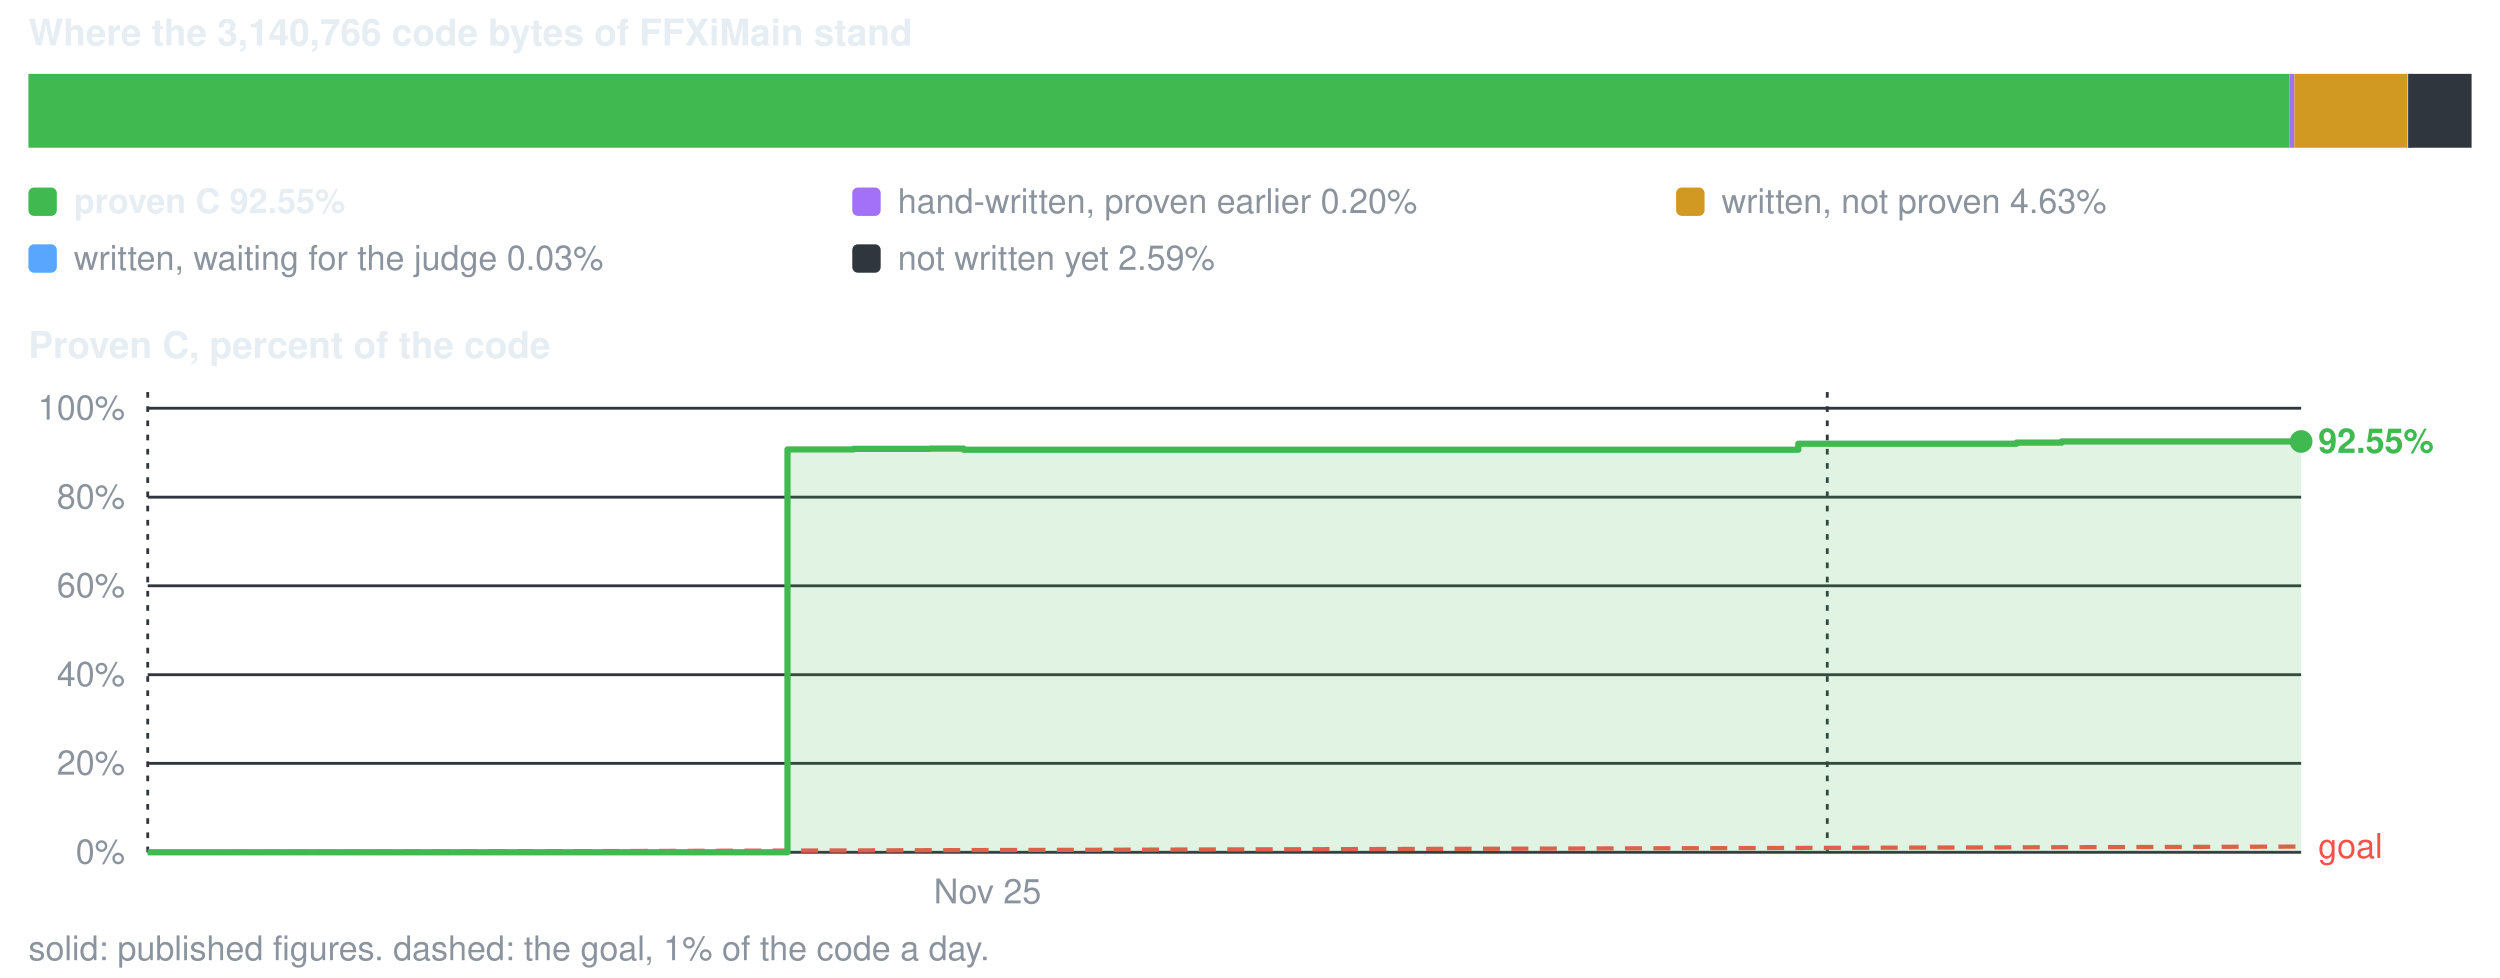
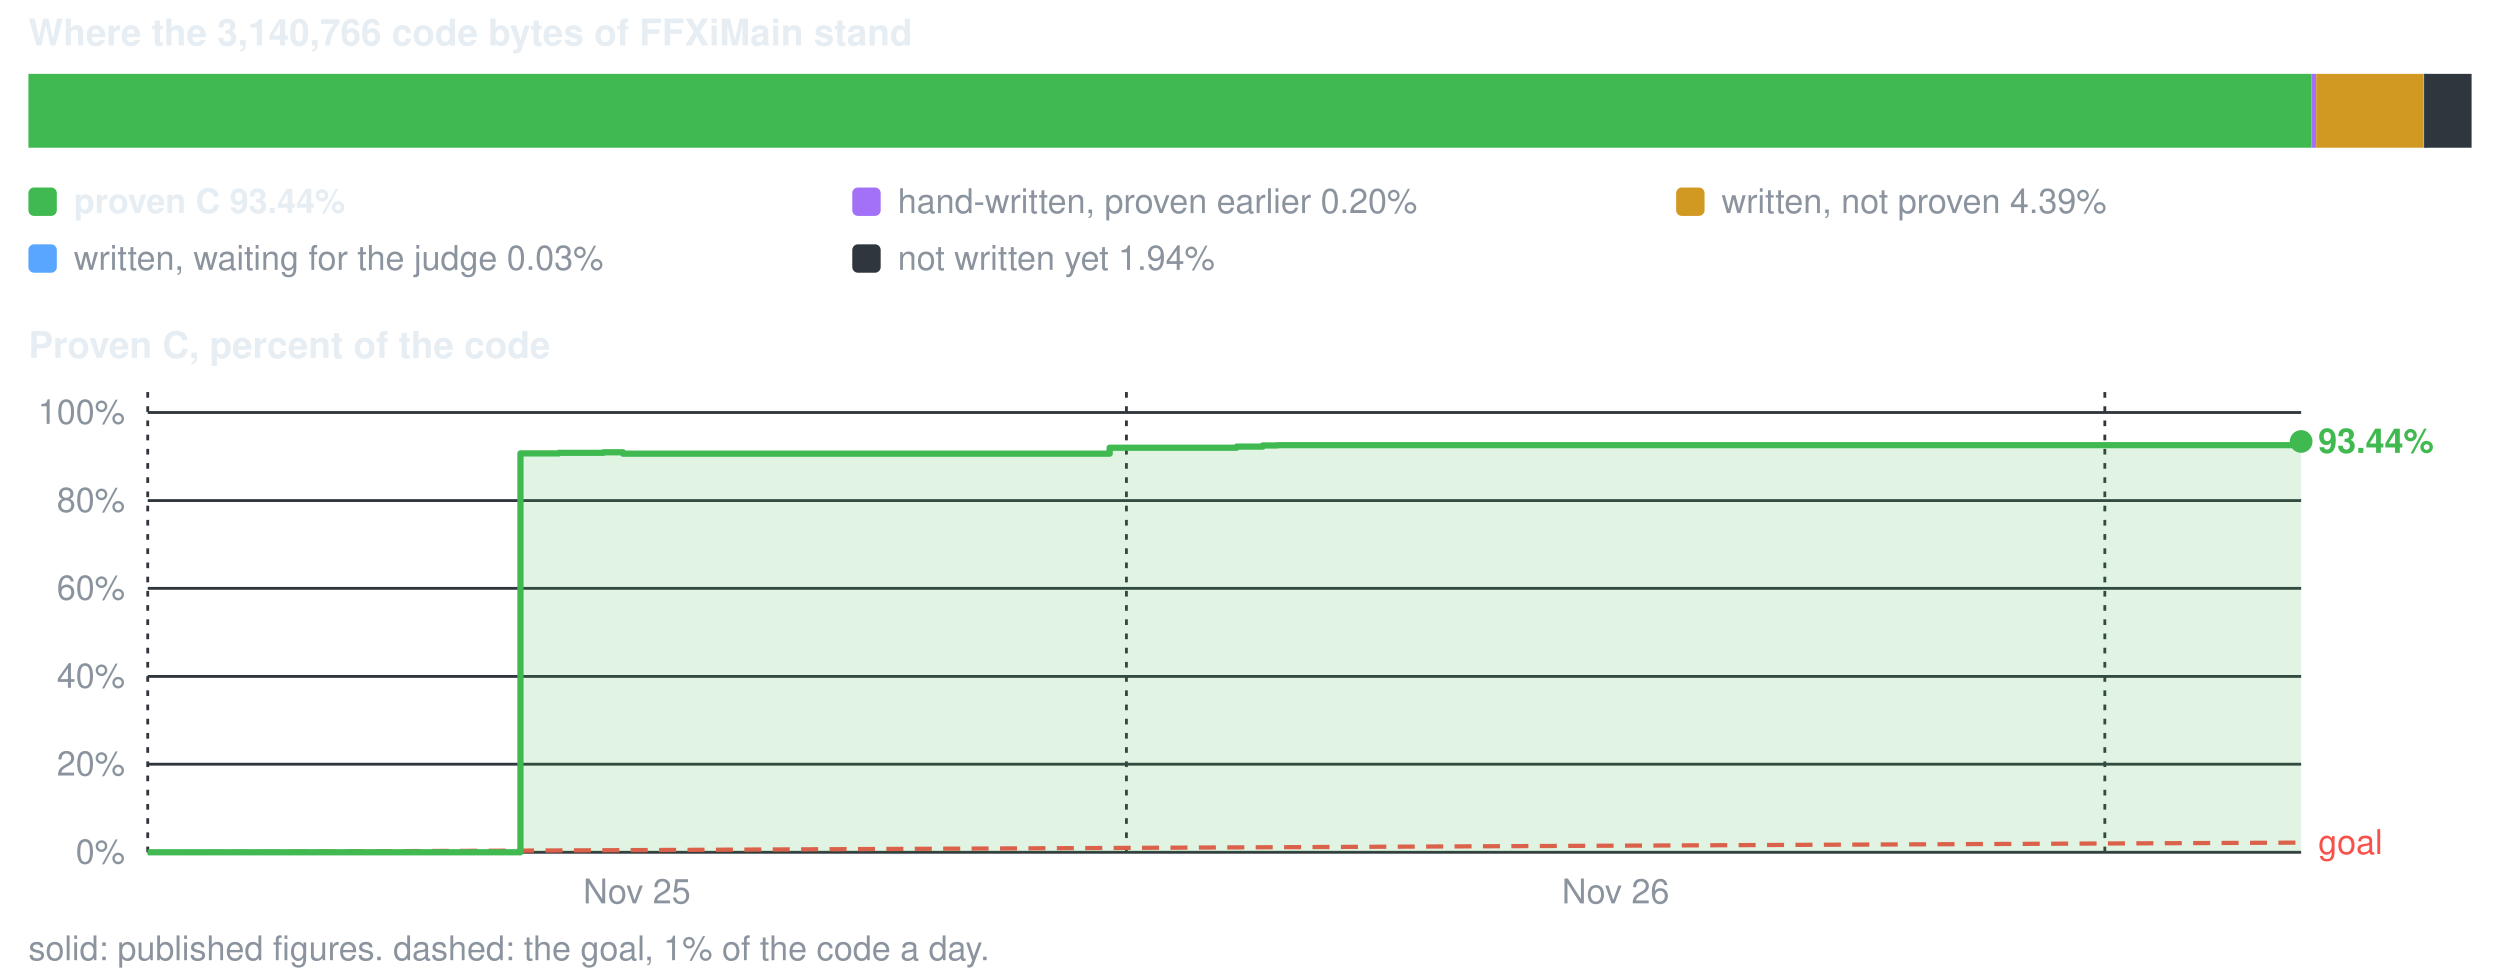
<svg xmlns="http://www.w3.org/2000/svg" viewBox="0 0 880 344" width="880" height="344" role="img" aria-label="conversion progress">
  <style>text{font-family:-apple-system,BlinkMacSystemFont,'Segoe UI',Helvetica,Arial,sans-serif;font-size:12px;fill:#8b949e}.s{fill:#e6edf3;font-weight:600}.b{font-size:13px}</style>
  <text x="10" y="16" class="s b">Where the 3,140,766 code bytes of FFXiMain stand</text>
-   <rect x="10.0" y="26" width="795.9" height="26" fill="#3fb950" />
-   <rect x="805.9" y="26" width="1.7" height="26" fill="#a371f7" />
-   <rect x="807.6" y="26" width="39.8" height="26" fill="#d29922" />
-   <rect x="847.5" y="26" width="1.5" height="26" fill="#58a6ff" />
-   <rect x="847.7" y="26" width="22.3" height="26" fill="#30363d" />
+   <rect x="10.0" y="26" width="803.6" height="26" fill="#3fb950" />
+   <rect x="813.6" y="26" width="1.7" height="26" fill="#a371f7" />
+   <rect x="815.3" y="26" width="37.8" height="26" fill="#d29922" />
+   <rect x="853.1" y="26" width="1.5" height="26" fill="#58a6ff" />
+   <rect x="853.3" y="26" width="16.7" height="26" fill="#30363d" />
  <rect x="10" y="66" width="10" height="10" rx="2" fill="#3fb950" />
-   <text x="26" y="75" class="s">proven C 92.55%</text>
+   <text x="26" y="75" class="s">proven C 93.44%</text>
  <rect x="300" y="66" width="10" height="10" rx="2" fill="#a371f7" />
  <text x="316" y="75">hand-written, proven earlier 0.20%</text>
  <rect x="590" y="66" width="10" height="10" rx="2" fill="#d29922" />
-   <text x="606" y="75">written, not proven 4.63%</text>
+   <text x="606" y="75">written, not proven 4.39%</text>
  <rect x="10" y="86" width="10" height="10" rx="2" fill="#58a6ff" />
  <text x="26" y="95">written, waiting for the judge 0.03%</text>
  <rect x="300" y="86" width="10" height="10" rx="2" fill="#30363d" />
-   <text x="316" y="95">not written yet 2.59%</text>
+   <text x="316" y="95">not written yet 1.94%</text>
  <text x="10" y="126" class="s b">Proven C, percent of the code</text>
  <line x1="52" y1="300.0" x2="810" y2="300.0" stroke="#30363d" stroke-width="1" />
  <text x="44" y="304.0" text-anchor="end">0%</text>
-   <line x1="52" y1="268.7" x2="810" y2="268.7" stroke="#30363d" stroke-width="1" />
-   <text x="44" y="272.7" text-anchor="end">20%</text>
-   <line x1="52" y1="237.5" x2="810" y2="237.5" stroke="#30363d" stroke-width="1" />
-   <text x="44" y="241.5" text-anchor="end">40%</text>
-   <line x1="52" y1="206.2" x2="810" y2="206.2" stroke="#30363d" stroke-width="1" />
-   <text x="44" y="210.2" text-anchor="end">60%</text>
-   <line x1="52" y1="175.0" x2="810" y2="175.0" stroke="#30363d" stroke-width="1" />
-   <text x="44" y="179.0" text-anchor="end">80%</text>
-   <line x1="52" y1="143.7" x2="810" y2="143.7" stroke="#30363d" stroke-width="1" />
-   <text x="44" y="147.7" text-anchor="end">100%</text>
+   <line x1="52" y1="269.0" x2="810" y2="269.0" stroke="#30363d" stroke-width="1" />
+   <text x="44" y="273.0" text-anchor="end">20%</text>
+   <line x1="52" y1="238.1" x2="810" y2="238.1" stroke="#30363d" stroke-width="1" />
+   <text x="44" y="242.1" text-anchor="end">40%</text>
+   <line x1="52" y1="207.1" x2="810" y2="207.1" stroke="#30363d" stroke-width="1" />
+   <text x="44" y="211.1" text-anchor="end">60%</text>
+   <line x1="52" y1="176.2" x2="810" y2="176.2" stroke="#30363d" stroke-width="1" />
+   <text x="44" y="180.2" text-anchor="end">80%</text>
+   <line x1="52" y1="145.2" x2="810" y2="145.2" stroke="#30363d" stroke-width="1" />
+   <text x="44" y="149.2" text-anchor="end">100%</text>
  <line x1="52.0" y1="138" x2="52.0" y2="300" stroke="#30363d" stroke-width="1" stroke-dasharray="2 3" />
-   <text x="347.6" y="318" text-anchor="middle">Nov 25</text>
-   <line x1="643.2" y1="138" x2="643.2" y2="300" stroke="#30363d" stroke-width="1" stroke-dasharray="2 3" />
-   <line x1="52.0" y1="300.0" x2="810.0" y2="298.0" stroke="#f85149" stroke-width="1.5" stroke-dasharray="6 4" />
-   <text x="816.0" y="302.0" style="fill:#f85149">goal</text>
-   <path d="M52.0 300.0 H277.2 V158.2 H300.4 V158.0 H310.4 V158.0 H315.1 V158.0 H327.4 V157.9 H334.3 V157.9 H339.2 V158.3 H633.0 V156.2 H709.8 V155.8 H725.7 V155.4 H730.5 V155.4 H734.4 V155.4 H741.3 V155.4 H763.4 V155.4 H810.0 V155.4 V300.0 H52.0 Z" fill="#3fb950" fill-opacity="0.16" />
-   <path d="M52.0 300.0 H277.2 V158.2 H300.4 V158.0 H310.4 V158.0 H315.1 V158.0 H327.4 V157.9 H334.3 V157.9 H339.2 V158.3 H633.0 V156.2 H709.8 V155.8 H725.7 V155.4 H730.5 V155.4 H734.4 V155.4 H741.3 V155.4 H763.4 V155.4 H810.0 V155.4" fill="none" stroke="#3fb950" stroke-width="2.2" stroke-linejoin="round" />
+   <text x="224.2" y="318" text-anchor="middle">Nov 25</text>
+   <line x1="396.5" y1="138" x2="396.5" y2="300" stroke="#30363d" stroke-width="1" stroke-dasharray="2 3" />
+   <text x="568.7" y="318" text-anchor="middle">Nov 26</text>
+   <line x1="740.9" y1="138" x2="740.9" y2="300" stroke="#30363d" stroke-width="1" stroke-dasharray="2 3" />
+   <line x1="52.0" y1="300.0" x2="810.0" y2="296.6" stroke="#f85149" stroke-width="1.5" stroke-dasharray="6 4" />
+   <text x="816.0" y="300.6" style="fill:#f85149">goal</text>
+   <path d="M52.0 300.0 H183.2 V159.6 H196.7 V159.4 H202.6 V159.4 H205.3 V159.4 H212.4 V159.2 H216.5 V159.2 H219.3 V159.7 H390.6 V157.6 H435.3 V157.2 H444.5 V156.8 H447.3 V156.8 H449.6 V156.7 H453.6 V156.7 H466.5 V156.7 H493.7 V156.7 H810.0 V155.4 V300.0 H52.0 Z" fill="#3fb950" fill-opacity="0.16" />
+   <path d="M52.0 300.0 H183.2 V159.6 H196.7 V159.4 H202.6 V159.4 H205.3 V159.4 H212.4 V159.2 H216.5 V159.2 H219.3 V159.7 H390.6 V157.6 H435.3 V157.2 H444.5 V156.8 H447.3 V156.8 H449.6 V156.7 H453.6 V156.7 H466.5 V156.7 H493.7 V156.7 H810.0 V155.4" fill="none" stroke="#3fb950" stroke-width="2.2" stroke-linejoin="round" />
  <circle cx="810.0" cy="155.4" r="4" fill="#3fb950" />
-   <text x="816.0" y="159.4" class="s" style="fill:#3fb950">92.55%</text>
+   <text x="816.0" y="159.4" class="s" style="fill:#3fb950">93.44%</text>
  <text x="10" y="338">solid: published figures. dashed: the goal, 1% of the code a day.</text>
</svg>
